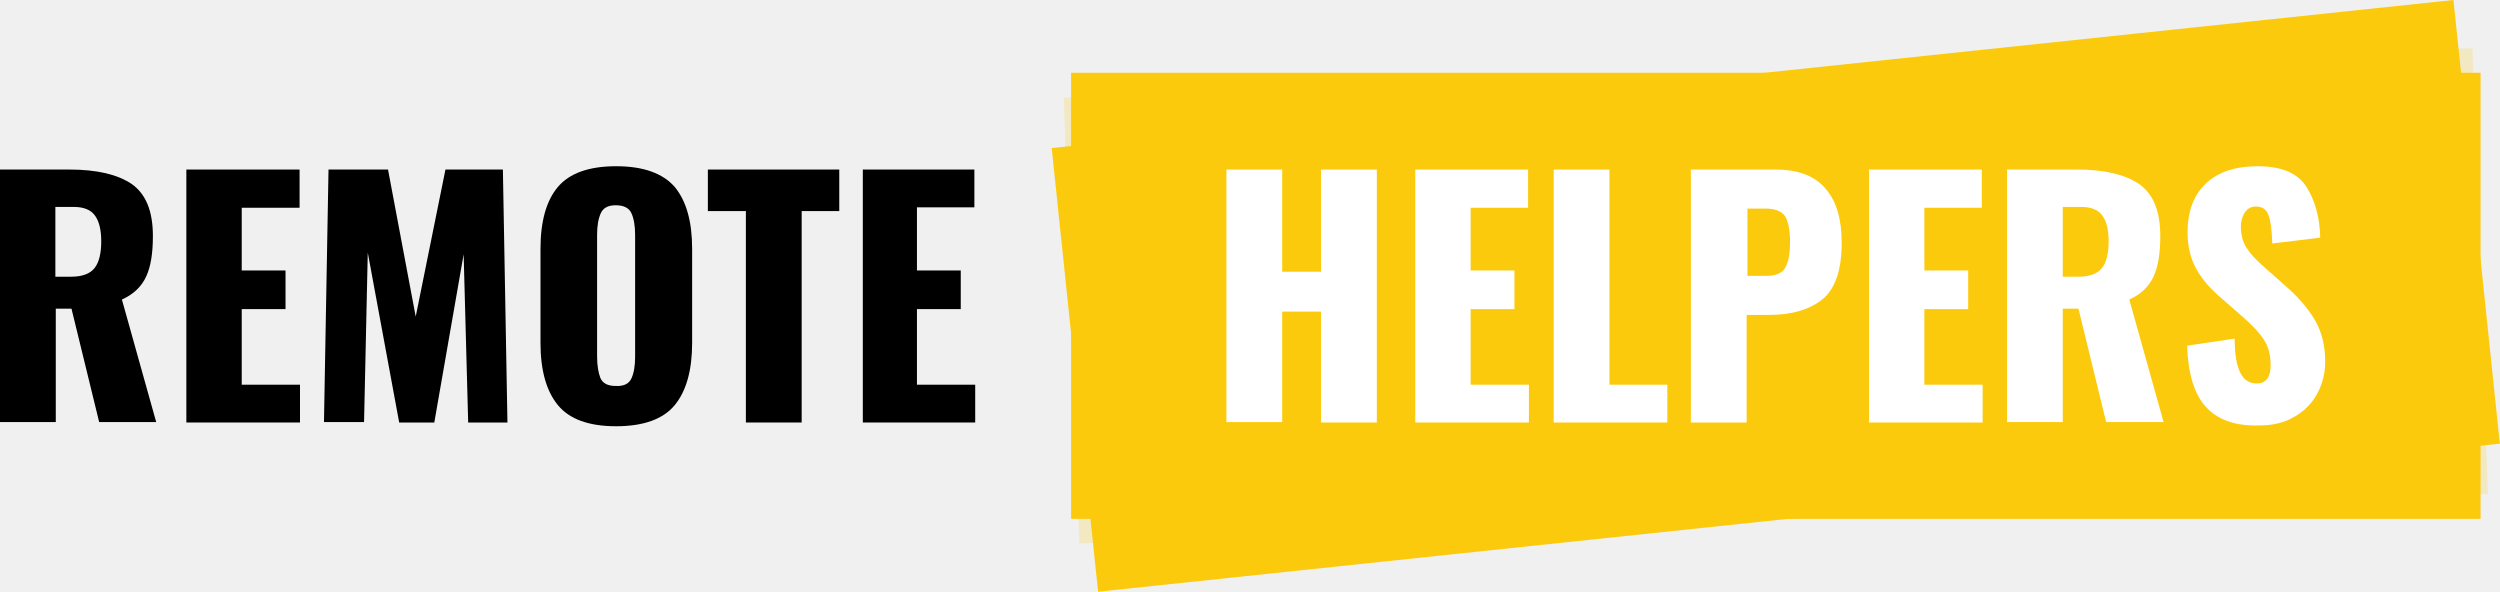
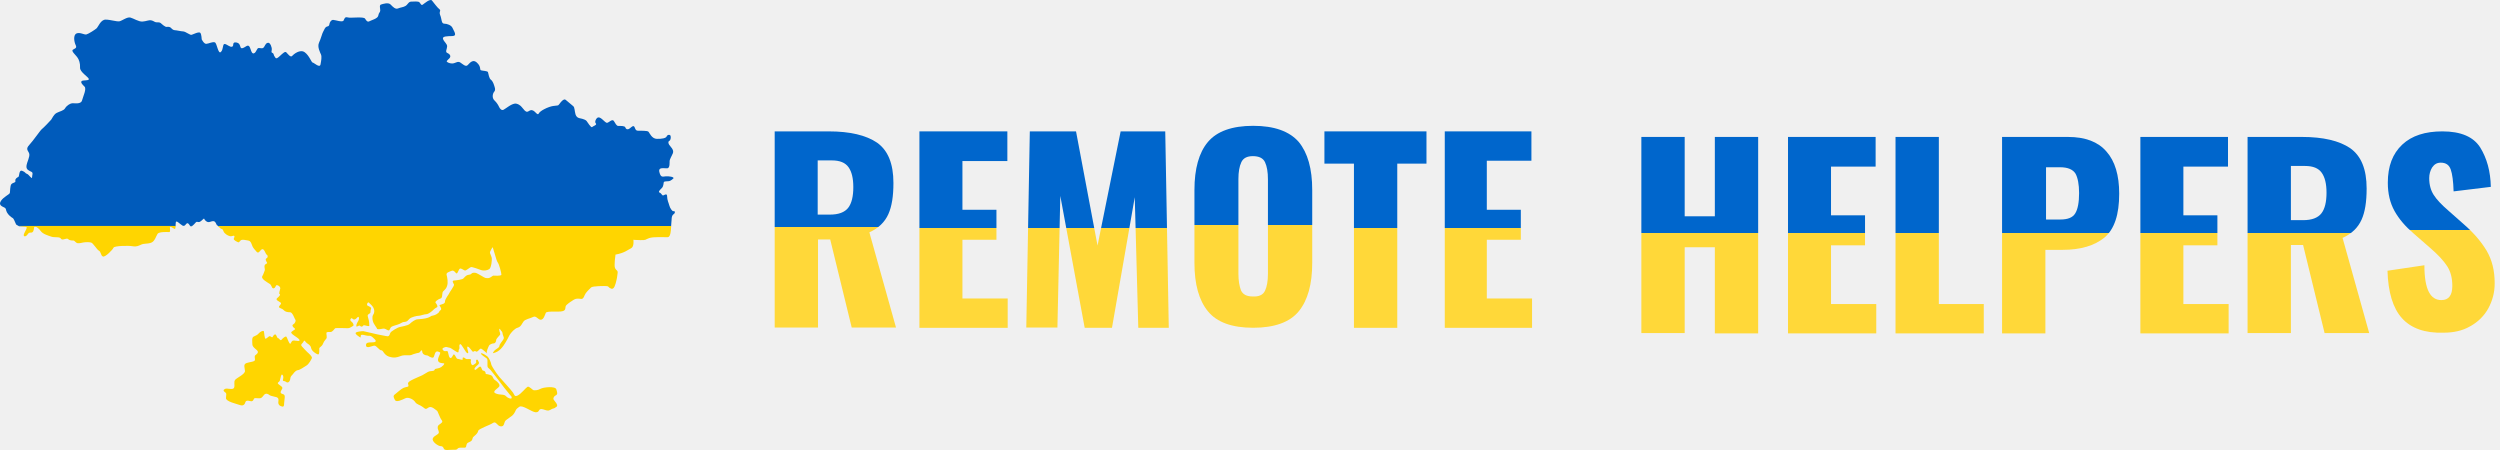
- <svg xmlns="http://www.w3.org/2000/svg" width="338" height="80" viewBox="0 0 338 80" fill="none">
-   <path d="M331.706 -4.66738e-05L142.191 20.018L148.462 80L337.976 59.982L331.706 -4.66738e-05Z" fill="#FCCA0C" />
-   <path opacity="0.2" d="M334.269 6.514L143.82 13.199L145.914 73.477L336.363 66.792L334.269 6.514Z" fill="#FCCA0C" />
-   <path d="M335.371 9.836H144.809V70.15H335.371V9.836Z" fill="#FCCA0C" />
-   <path d="M0 22.922H9.386C13.129 22.922 15.922 23.596 17.822 24.887C19.721 26.235 20.671 28.538 20.671 31.907C20.671 34.21 20.392 36.007 19.777 37.355C19.162 38.702 18.101 39.769 16.481 40.499L21.118 57.066H13.408L9.665 41.735H7.542V57.066H0V22.922ZM9.609 37.411C11.118 37.411 12.179 37.018 12.794 36.231C13.408 35.445 13.687 34.21 13.687 32.637C13.687 31.065 13.408 29.942 12.849 29.155C12.291 28.369 11.341 27.976 9.944 27.976H7.486V37.411H9.609Z" fill="black" />
-   <path d="M25.195 22.922H40.503V28.088H32.681V36.568H38.603V41.791H32.681V52.012H40.559V57.122H25.195V22.922Z" fill="black" />
-   <path d="M44.415 22.922H52.46L56.203 42.802L60.226 22.922H67.991L68.606 57.122H63.298L62.684 34.378L58.717 57.122H53.969L49.723 34.154L49.22 57.066H43.801L44.415 22.922Z" fill="black" />
-   <path d="M75.421 54.765C73.856 52.855 73.074 50.047 73.074 46.341V33.649C73.074 29.943 73.856 27.135 75.421 25.282C76.985 23.428 79.611 22.474 83.298 22.474C86.985 22.474 89.611 23.428 91.231 25.282C92.795 27.191 93.577 29.943 93.577 33.649V46.341C93.577 50.047 92.795 52.855 91.231 54.765C89.667 56.674 86.985 57.629 83.298 57.629C79.611 57.629 76.985 56.674 75.421 54.765ZM85.365 51.171C85.7 50.441 85.868 49.486 85.868 48.25V31.796C85.868 30.504 85.7 29.55 85.365 28.82C85.03 28.09 84.303 27.753 83.242 27.753C82.236 27.753 81.566 28.09 81.231 28.82C80.896 29.55 80.728 30.504 80.728 31.74V48.194C80.728 49.43 80.896 50.384 81.175 51.114C81.51 51.844 82.181 52.181 83.242 52.181C84.303 52.238 85.03 51.901 85.365 51.171Z" fill="black" />
-   <path d="M100.843 28.538H95.703V22.922H113.469V28.538H108.385V57.122H100.843V28.538Z" fill="black" />
-   <path d="M131.848 52.012V57.122H116.652V22.922H131.736V28.032H123.971V36.568H129.893V41.791H123.971V52.012H131.848Z" fill="black" />
-   <path d="M165.812 22.922H173.355V36.737H178.606V22.922H186.148V57.122H178.606V42.128H173.355V57.066H165.812V22.922Z" fill="white" />
-   <path d="M191.289 22.922H206.597V28.088H198.831V36.568H204.753V41.791H198.831V52.012H206.708V57.122H191.345V22.922H191.289Z" fill="white" />
-   <path d="M210.059 22.922H217.601V52.012H225.422V57.122H210.059V22.922Z" fill="white" />
-   <path d="M228.661 22.922H240.058C243.075 22.922 245.31 23.764 246.762 25.449C248.271 27.134 248.997 29.605 248.997 32.806C248.997 36.456 248.159 38.983 246.427 40.443C244.695 41.847 242.293 42.577 239.164 42.577H236.148V57.122H228.605V22.922H228.661ZM238.717 37.298C240.058 37.298 240.896 36.962 241.343 36.231C241.79 35.501 242.014 34.322 242.014 32.693C242.014 31.177 241.79 30.054 241.399 29.324C240.952 28.594 240.058 28.201 238.717 28.201H236.259V37.298H238.717Z" fill="white" />
-   <path d="M252.633 22.922H267.94V28.088H260.175V36.568H266.097V41.791H260.175V52.012H268.052V57.122H252.689V22.922H252.633Z" fill="white" />
-   <path d="M271.4 22.922H280.785C284.528 22.922 287.322 23.596 289.221 24.887C291.121 26.235 292.07 28.538 292.07 31.907C292.07 34.21 291.791 36.007 291.177 37.355C290.562 38.702 289.501 39.769 287.88 40.499L292.517 57.066H284.752L281.009 41.735H278.886V57.066H271.344V22.922H271.4ZM281.009 37.411C282.517 37.411 283.579 37.018 284.193 36.231C284.808 35.445 285.087 34.21 285.087 32.637C285.087 31.065 284.808 29.942 284.249 29.155C283.69 28.369 282.741 27.976 281.344 27.976H278.886V37.411H281.009Z" fill="white" />
-   <path d="M298.217 54.989C296.653 53.248 295.815 50.497 295.703 46.734L302.128 45.779C302.128 47.969 302.407 49.486 302.91 50.441C303.413 51.395 304.139 51.844 305.089 51.844C306.374 51.844 306.988 51.002 306.988 49.373C306.988 48.026 306.709 46.903 306.094 45.948C305.48 44.993 304.53 43.982 303.245 42.859L300.284 40.276C298.832 39.04 297.714 37.749 296.932 36.345C296.15 34.941 295.759 33.312 295.759 31.403C295.759 28.539 296.597 26.349 298.273 24.776C299.949 23.204 302.295 22.474 305.256 22.474C308.497 22.474 310.676 23.428 311.849 25.282C313.022 27.191 313.636 29.437 313.692 32.133L307.212 32.919C307.156 31.122 306.988 29.887 306.709 29.1C306.43 28.314 305.871 27.921 304.977 27.921C304.307 27.921 303.86 28.202 303.469 28.763C303.133 29.325 302.966 29.943 302.966 30.617C302.966 31.796 303.245 32.751 303.748 33.537C304.251 34.323 305.089 35.222 306.262 36.232L309.055 38.703C310.731 40.163 312.016 41.68 312.966 43.252C313.916 44.881 314.363 46.734 314.363 48.924C314.363 50.553 313.972 51.957 313.245 53.305C312.519 54.596 311.458 55.663 310.117 56.393C308.776 57.179 307.212 57.517 305.48 57.517C302.184 57.629 299.781 56.73 298.217 54.989Z" fill="white" />
+ <svg xmlns="http://www.w3.org/2000/svg" width="450" height="81" viewBox="0 0 450 81" fill="none">
+   <path d="M139.444 23.648H149.148C153.019 23.648 155.907 24.344 157.871 25.68C159.835 27.073 160.817 29.454 160.817 32.938C160.817 35.319 160.528 37.177 159.893 38.571C159.257 39.964 158.16 41.068 156.485 41.822L161.279 58.952H153.308L149.437 43.1H147.242V58.952H139.444V23.648ZM149.38 38.629C150.939 38.629 152.037 38.222 152.672 37.409C153.308 36.596 153.596 35.319 153.596 33.693C153.596 32.067 153.308 30.906 152.73 30.093C152.152 29.28 151.17 28.873 149.726 28.873H147.184V38.629H149.38Z" fill="url(#paint0_linear_120_2)" />
+   <path d="M165.496 23.648H181.324V28.99H173.237V37.758H179.36V43.158H173.237V53.726H181.382V59.01H165.496V23.648Z" fill="url(#paint1_linear_120_2)" />
+   <path d="M185.367 23.648H193.685L197.556 44.203L201.715 23.648H209.744L210.38 59.01H204.892L204.256 35.493L200.155 59.01H195.245L190.855 35.261L190.335 58.952H184.732L185.367 23.648Z" fill="url(#paint2_linear_120_2)" />
+   <path d="M217.427 56.036C215.809 54.062 215 51.158 215 47.326V34.203C215 30.37 215.809 27.467 217.427 25.551C219.044 23.635 221.759 22.648 225.572 22.648C229.384 22.648 232.099 23.635 233.774 25.551C235.392 27.525 236.2 30.37 236.2 34.203V47.326C236.2 51.158 235.392 54.062 233.774 56.036C232.157 58.01 229.384 58.997 225.572 58.997C221.759 58.997 219.044 58.01 217.427 56.036ZM227.709 52.319C228.055 51.565 228.229 50.578 228.229 49.3V32.286C228.229 30.951 228.055 29.964 227.709 29.209C227.362 28.454 226.611 28.106 225.514 28.106C224.474 28.106 223.781 28.454 223.434 29.209C223.088 29.964 222.914 30.951 222.914 32.228V49.242C222.914 50.52 223.088 51.507 223.376 52.261C223.723 53.016 224.416 53.365 225.514 53.365C226.611 53.423 227.362 53.074 227.709 52.319Z" fill="url(#paint3_linear_120_2)" />
+   <path d="M243.71 29.454H238.396V23.648H256.765V29.454H251.508V59.01H243.71V29.454Z" fill="url(#paint4_linear_120_2)" />
+   <path d="M275.77 53.726V59.01H260.058V23.648H275.655V28.931H267.625V37.758H273.748V43.158H267.625V53.726H275.77Z" fill="url(#paint5_linear_120_2)" />
+   <path d="M295.444 24.648H303.242V38.932H308.672V24.648H316.47V60.01H308.672V44.506H303.242V59.952H295.444V24.648Z" fill="url(#paint6_linear_120_2)" />
+   <path d="M321.785 24.648H337.612V29.99H329.583V38.758H335.706V44.158H329.583V54.726H337.728V60.01H321.842V24.648H321.785Z" fill="url(#paint7_linear_120_2)" />
+   <path d="M341.194 24.648H348.992V54.726H357.079V60.01H341.194V24.648Z" fill="url(#paint8_linear_120_2)" />
+   <path d="M360.43 24.648H372.214C375.333 24.648 377.644 25.518 379.146 27.261C380.706 29.003 381.456 31.557 381.456 34.867C381.456 38.642 380.59 41.255 378.799 42.764C377.009 44.216 374.525 44.971 371.29 44.971H368.17V60.01H360.372V24.648H360.43ZM370.828 39.513C372.214 39.513 373.08 39.164 373.543 38.409C374.005 37.654 374.236 36.435 374.236 34.751C374.236 33.183 374.005 32.022 373.6 31.267C373.138 30.512 372.214 30.106 370.828 30.106H368.286V39.513H370.828Z" fill="url(#paint9_linear_120_2)" />
+   <path d="M385.211 24.648H401.039V29.99H393.009V38.758H399.132V44.158H393.009V54.726H401.154V60.01H385.269V24.648H385.211Z" fill="url(#paint10_linear_120_2)" />
+   <path d="M404.62 24.648H414.325C418.195 24.648 421.084 25.344 423.048 26.68C425.012 28.073 425.994 30.454 425.994 33.938C425.994 36.319 425.705 38.177 425.069 39.571C424.434 40.964 423.337 42.068 421.661 42.822L426.456 59.952H418.426L414.556 44.1H412.361V59.952H404.563V24.648H404.62ZM414.556 39.629C416.116 39.629 417.213 39.222 417.849 38.409C418.484 37.596 418.773 36.319 418.773 34.693C418.773 33.067 418.484 31.906 417.907 31.093C417.329 30.28 416.347 29.873 414.903 29.873H412.361V39.629H414.556Z" fill="url(#paint11_linear_120_2)" />
+   <path d="M432.348 57.268C430.73 55.468 429.864 52.623 429.748 48.732L436.391 47.745C436.391 50.01 436.68 51.578 437.2 52.565C437.72 53.552 438.471 54.016 439.453 54.016C440.781 54.016 441.417 53.145 441.417 51.461C441.417 50.068 441.128 48.907 440.493 47.919C439.857 46.932 438.875 45.887 437.547 44.726L434.485 42.055C432.983 40.777 431.828 39.442 431.019 37.99C430.21 36.538 429.806 34.854 429.806 32.88C429.806 29.919 430.673 27.654 432.406 26.028C434.138 24.402 436.565 23.648 439.626 23.648C442.977 23.648 445.229 24.635 446.443 26.551C447.656 28.525 448.291 30.848 448.349 33.635L441.648 34.448C441.59 32.59 441.417 31.312 441.128 30.499C440.839 29.686 440.262 29.28 439.337 29.28C438.644 29.28 438.182 29.57 437.778 30.151C437.431 30.732 437.258 31.37 437.258 32.067C437.258 33.286 437.547 34.274 438.067 35.087C438.586 35.9 439.453 36.829 440.666 37.874L443.554 40.429C445.287 41.938 446.616 43.506 447.598 45.132C448.58 46.816 449.042 48.732 449.042 50.997C449.042 52.681 448.638 54.132 447.887 55.526C447.136 56.862 446.038 57.965 444.652 58.72C443.265 59.533 441.648 59.881 439.857 59.881C436.449 59.997 433.965 59.068 432.348 57.268Z" fill="url(#paint12_linear_120_2)" />
+   <path d="M121.235 38.012C121.053 38.122 120.596 37.464 120.484 37.004C120.373 36.543 120.084 36.017 120.084 35.382C120.084 34.746 119.683 35.053 119.418 35.163C119.152 35.272 119.107 34.812 118.751 34.681C118.396 34.549 118.796 34.175 119.128 33.848C119.462 33.518 119.418 32.971 119.484 32.795C119.55 32.62 120.017 32.641 120.307 32.62C120.596 32.598 120.818 32.465 121.17 32.159C121.522 31.852 120.351 31.677 119.797 31.742C119.242 31.808 118.931 31.962 118.687 30.975C118.443 29.988 119.597 30.339 120.109 30.297C120.619 30.252 120.51 29.223 120.531 28.96C120.553 28.698 120.82 28.238 121.11 27.601C121.399 26.965 120.621 26.352 120.443 26.046C120.265 25.739 120.244 25.454 120.488 25.344C120.732 25.234 120.799 24.665 120.688 24.424C120.576 24.183 120.133 24.227 120 24.555C119.867 24.885 119.111 25.016 118.224 24.993C117.335 24.972 116.936 23.963 116.735 23.722C116.536 23.481 115.291 23.547 114.781 23.526C114.269 23.505 114.337 22.824 114.07 22.714C113.804 22.604 113.425 23.152 113.138 23.24C112.849 23.327 112.671 23.24 112.559 22.934C112.448 22.627 111.694 22.672 111.315 22.672C110.938 22.672 110.781 22.19 110.492 21.773C110.203 21.357 109.603 22.035 109.382 22.08C109.16 22.124 109.183 22.19 108.472 21.532C107.761 20.875 107.516 21.203 107.405 21.312C107.294 21.422 106.983 21.926 107.249 22.211C107.515 22.496 106.782 22.672 106.583 22.868C106.383 23.065 105.738 21.949 105.582 21.773C105.426 21.598 105.094 21.422 104.295 21.268C103.495 21.114 103.517 20.129 103.429 19.734C103.341 19.338 103.363 19.252 103.118 19.055C102.874 18.858 102.096 18.201 101.807 17.96C101.518 17.719 101.008 18.266 100.719 18.683C100.43 19.099 100.43 18.945 99.564 19.078C98.699 19.209 97.21 19.932 96.987 20.414C96.764 20.896 96.366 20.019 95.877 19.867C95.389 19.712 95.299 20.021 94.945 20.108C94.59 20.194 94.3 19.712 94.101 19.494C93.902 19.275 93.658 18.837 92.946 18.662C92.235 18.486 91.014 19.581 90.637 19.757C90.26 19.932 89.971 19.537 89.838 19.252C89.705 18.966 89.461 18.506 88.994 18.068C88.527 17.63 88.66 16.84 88.972 16.489C89.283 16.138 88.994 15.569 88.906 15.261C88.816 14.954 88.595 14.494 88.328 14.318C88.062 14.143 87.905 13.265 87.839 13.003C87.773 12.741 86.862 12.762 86.573 12.652C86.284 12.543 86.663 11.995 85.817 11.249C84.973 10.503 84.418 11.6 84.084 11.796C83.75 11.993 83.306 11.556 82.884 11.27C82.462 10.985 82.151 11.249 81.706 11.38C81.262 11.511 80.705 11.336 80.461 11.139C80.217 10.942 80.971 10.591 81.04 10.241C81.106 9.89 80.862 9.693 80.485 9.518C80.108 9.342 80.463 8.816 80.485 8.355C80.506 7.894 79.951 7.567 79.752 7.04C79.553 6.514 80.44 6.514 81.419 6.493C82.395 6.472 81.663 5.55 81.463 5.047C81.264 4.544 80.487 4.258 79.953 4.258C79.42 4.258 79.531 3.426 79.242 2.747C78.953 2.068 79.465 1.935 79.086 1.652C78.709 1.367 78.085 0.489 77.753 0.094C77.419 -0.301 76.354 0.665 76.087 0.84C75.821 1.016 75.731 0.665 75.508 0.424C75.285 0.183 74.508 0.293 74.019 0.293C73.531 0.293 73.398 0.84 72.976 1.081C72.554 1.322 72.11 1.322 71.643 1.519C71.176 1.716 70.733 1.257 70.311 0.817C69.889 0.379 68.933 0.707 68.578 0.817C68.222 0.927 68.466 1.584 68.445 1.912C68.423 2.242 68.179 2.263 68.089 2.811C68.001 3.358 66.845 3.622 66.513 3.819C66.178 4.015 65.958 3.774 65.713 3.358C65.469 2.942 63.115 3.293 62.603 3.14C62.093 2.988 62.024 3.293 61.847 3.688C61.669 4.083 60.315 3.578 59.959 3.578C59.604 3.578 59.381 3.973 59.314 4.256C59.248 4.542 59.27 4.694 58.871 4.783C58.47 4.87 58.359 5.419 58.183 5.681C58.005 5.943 57.783 6.909 57.427 7.677C57.071 8.444 57.626 9.431 57.783 9.824C57.939 10.219 57.828 10.898 57.693 11.6C57.56 12.302 56.538 11.293 56.294 11.27C56.05 11.249 55.694 10.021 54.85 9.408C54.006 8.795 52.828 9.78 52.562 10.086C52.296 10.393 51.763 9.649 51.54 9.429C51.317 9.209 51.007 9.495 50.295 10.152C49.584 10.809 49.608 10.349 49.43 10.173C49.252 9.998 49.318 9.626 49.053 9.537C48.787 9.448 48.875 9.296 48.92 8.924C48.965 8.552 48.654 7.696 48.298 7.696C47.943 7.696 47.831 7.937 47.566 8.398C47.3 8.858 46.987 8.639 46.589 8.639C46.188 8.639 46.188 9.427 45.7 9.602C45.211 9.778 45.145 8.615 44.834 8.309C44.524 8.002 44.147 8.55 43.613 8.681C43.08 8.812 43.457 7.804 42.57 7.651C41.681 7.497 42.193 8.243 41.792 8.398C41.392 8.552 40.837 7.937 40.438 7.916C40.038 7.894 40.239 8.924 39.75 9.362C39.262 9.799 39.062 7.806 38.684 7.63C38.306 7.455 37.55 7.871 37.128 7.892C36.706 7.914 36.306 7.081 36.306 7.081C36.306 7.081 36.284 6.204 36.061 5.918C35.839 5.633 34.75 6.181 34.485 6.269C34.219 6.358 33.418 5.677 32.974 5.656C32.531 5.635 31.73 5.436 31.464 5.436C31.198 5.436 30.954 5.217 30.776 5.02C30.598 4.823 30.266 4.8 29.998 4.844C29.733 4.889 29.043 4.274 28.91 4.143C28.777 4.012 28.422 4.012 28.133 4.012C27.843 4.012 27.666 3.749 27.222 3.661C26.779 3.572 26.333 3.836 25.645 3.881C24.957 3.925 24.045 3.31 23.469 3.158C22.89 3.003 21.958 3.749 21.491 3.836C21.024 3.925 19.87 3.53 19.004 3.53C18.139 3.53 17.672 4.823 17.427 5.064C17.183 5.305 15.917 6.117 15.54 6.204C15.163 6.292 14.385 5.743 13.764 6.028C13.143 6.314 13.342 7.563 13.631 8.132C13.92 8.702 13.387 8.745 13.098 8.964C12.808 9.184 13.52 9.818 13.875 10.258C14.231 10.696 14.454 11.421 14.409 12.186C14.364 12.953 15.874 13.83 15.985 14.202C16.097 14.575 14.918 14.378 14.698 14.598C14.475 14.817 14.786 15.19 15.208 15.585C15.63 15.98 14.963 17.339 14.764 18.083C14.565 18.829 13.342 18.544 12.965 18.587C12.588 18.631 11.964 19.047 11.72 19.485C11.476 19.922 10.765 20.032 10.21 20.318C9.655 20.603 9.387 21.326 9.209 21.546C9.031 21.766 7.832 23.015 7.543 23.233C7.253 23.451 6.011 25.294 5.276 26.082C4.543 26.871 5.077 27.09 5.255 27.638C5.432 28.185 4.854 29.128 4.766 29.851C4.678 30.574 5.276 30.728 5.655 30.925C6.032 31.122 5.767 31.496 5.767 31.933C5.767 32.371 5.188 31.386 4.856 31.297C4.524 31.21 4.612 30.967 3.991 30.75C3.369 30.53 3.524 31.737 3.303 31.845C3.08 31.954 2.681 32.195 2.769 32.546C2.859 32.897 2.326 32.853 2.058 33.138C1.792 33.423 1.835 34.476 1.769 34.738C1.703 35.001 0.659 35.417 0.169 36.163C-0.32 36.909 0.368 37.15 0.769 37.347C1.169 37.543 0.991 37.719 1.236 38.201C1.48 38.683 2.013 39.099 2.257 39.23C2.502 39.361 2.635 39.853 2.879 40.358C2.963 40.53 3.172 40.532 3.42 40.724H31.601C31.61 40.532 31.612 40.167 31.653 39.986C31.741 39.591 32.386 40.343 32.832 40.593C33.275 40.844 33.453 40.291 33.631 40.204C33.809 40.115 33.941 40.231 34.186 40.613C34.211 40.651 34.238 40.724 34.27 40.724H34.533C34.78 40.532 35.057 40.266 35.186 40.096C35.385 39.834 35.475 39.949 35.764 39.971C36.054 39.992 36.364 39.612 36.608 39.415C36.853 39.219 36.608 39.411 37.097 39.807C37.585 40.202 37.896 39.805 38.385 39.805C38.873 39.805 38.895 40.493 39.141 40.613C39.184 40.634 39.221 40.534 39.258 40.726H120.797C120.809 40.534 120.818 40.239 120.84 40.119C120.928 39.616 120.795 38.876 121.235 38.569C121.674 38.27 121.418 37.904 121.235 38.012Z" fill="#005BBB" />
+   <path d="M4.71 40.84C4.999 40.95 4.577 41.476 4.333 42.068C4.088 42.66 4.622 42.66 4.911 42.265C5.2 41.87 5.222 41.87 5.599 41.87C5.976 41.87 6.087 41.453 6.132 40.992C6.177 40.53 6.888 40.971 7.31 41.563C7.732 42.155 8.621 42.375 9.221 42.593C9.821 42.812 10.753 42.548 10.976 42.965C11.198 43.381 11.998 42.745 12.263 43.03C12.529 43.316 13.019 43.292 13.219 43.292C13.418 43.292 13.641 43.73 13.975 43.774C14.309 43.819 14.663 43.709 15.018 43.643C15.374 43.578 16.062 43.555 16.417 43.664C16.773 43.774 17.439 44.935 17.816 45.133C18.193 45.33 18.105 45.945 18.504 46.163C18.904 46.383 20.303 44.935 20.436 44.584C20.569 44.233 23.191 44.189 23.879 44.322C24.567 44.453 24.967 44.233 25.456 44.015C25.944 43.796 26.544 43.929 27.21 43.686C27.877 43.445 28.099 42.481 28.365 42.086C28.631 41.69 30.165 41.756 30.454 41.779C30.743 41.8 30.544 41.012 30.587 40.836C30.632 40.661 31.298 41.208 31.476 41.208C31.572 41.208 31.589 40.958 31.601 40.667H3.408C3.887 40.79 4.52 40.769 4.71 40.84Z" fill="#FFD500" />
+   <path d="M39.828 41.191C40.139 41.301 40.094 41.301 40.251 41.673C40.405 42.045 40.94 42.396 41.362 42.506C41.784 42.616 42.074 42.286 42.185 42.506C42.296 42.726 41.941 42.944 42.14 43.156C42.339 43.368 42.363 43.339 42.695 43.535C43.029 43.732 43.029 43.556 43.295 43.294C43.56 43.032 44.139 43.208 44.672 43.294C45.206 43.381 45.272 43.973 45.45 44.347C45.628 44.719 45.827 44.895 46.206 45.334C46.583 45.772 46.827 44.939 47.206 44.852C47.583 44.765 47.806 45.751 48.005 45.839C48.205 45.926 48.271 46.3 48.027 46.452C47.783 46.606 47.761 46.714 47.961 47.088C48.16 47.461 48.138 47.329 47.783 47.57C47.427 47.811 47.738 48.469 47.671 48.623C47.605 48.777 47.472 49.259 47.204 49.741C46.939 50.223 48.271 50.904 48.582 51.122C48.892 51.341 48.892 51.8 49.137 51.889C49.381 51.976 49.559 51.714 49.67 51.428C49.782 51.143 50.514 51.538 50.448 51.931C50.381 52.327 50.137 52.851 50.336 52.94C50.536 53.026 50.291 53.335 49.893 53.663C49.492 53.992 50.227 54.233 50.493 54.451C50.758 54.671 50.36 54.889 50.227 55.174C50.094 55.459 50.76 55.48 51.05 55.81C51.339 56.14 51.782 56.205 52.228 56.205C52.671 56.205 53.027 57.41 53.16 57.543C53.293 57.675 53.16 58.157 52.826 58.355C52.492 58.552 52.669 58.837 53.003 59.078C53.337 59.319 52.804 59.408 52.47 59.735C52.136 60.065 53.558 60.678 53.869 61.116C54.18 61.553 53.203 61.291 52.892 61.291C52.581 61.291 52.536 61.422 52.314 61.818C52.091 62.213 51.669 60.568 51.491 60.568C51.313 60.568 50.936 60.83 50.692 61.139C50.448 61.445 50.27 60.877 50.071 60.877C49.871 60.877 49.782 60.306 49.604 60.219C49.426 60.131 49.227 60.35 49.094 60.614C48.961 60.877 48.738 60.505 48.56 60.505C48.383 60.505 48.117 60.855 47.849 60.965C47.583 61.075 47.583 59.826 47.493 59.627C47.406 59.431 46.806 59.716 46.583 59.999C46.36 60.285 46.005 60.437 45.651 60.591C45.295 60.746 45.407 61.49 45.428 62.016C45.45 62.542 46.251 62.914 46.384 63.221C46.517 63.528 46.251 63.703 45.983 63.923C45.717 64.143 45.917 64.428 45.895 64.777C45.874 65.128 45.03 65.128 44.385 65.347C43.74 65.567 44.051 66.159 44.096 66.751C44.141 67.343 42.673 67.979 42.341 68.351C42.007 68.723 42.341 69.404 42.118 69.82C41.896 70.237 40.897 69.82 40.518 69.996C40.141 70.171 40.184 70.391 40.518 70.609C40.852 70.829 40.696 71.046 40.675 71.661C40.653 72.274 42.585 72.691 43.119 72.889C43.652 73.086 44.008 72.955 44.162 72.407C44.319 71.86 45.073 72.276 45.317 72.232C45.561 72.188 45.606 71.947 45.739 71.75C45.872 71.553 46.384 71.75 46.806 71.684C47.228 71.619 47.273 71.312 47.605 71.006C47.939 70.699 48.404 71.006 48.537 71.137C48.67 71.268 49.58 71.422 49.758 71.488C49.936 71.553 50.202 71.663 50.114 72.211C50.024 72.758 50.246 73.044 50.758 73.175C51.27 73.306 51.069 72.737 51.225 71.794C51.382 70.852 50.96 71.027 50.647 70.83C50.336 70.634 50.647 70.283 50.803 69.953C50.96 69.624 50.36 69.383 50.092 69.12C49.826 68.858 50.27 68.769 50.358 68.55C50.446 68.33 50.536 67.672 50.669 67.476C50.801 67.279 51.112 67.696 50.958 68.22C50.801 68.746 51.136 68.461 51.491 68.746C51.847 69.032 52.202 68.681 52.247 68.176C52.292 67.671 52.513 67.649 52.781 67.277C53.046 66.905 53.38 66.62 53.646 66.62C53.912 66.62 54.735 66.072 55.178 65.787C55.622 65.502 56.001 64.758 56.133 64.472C56.266 64.187 55.555 63.595 55.289 63.354C55.024 63.113 54.735 62.762 54.358 62.367C53.98 61.972 54.469 61.864 54.647 61.469C54.824 61.073 54.957 61.557 55.225 61.754C55.491 61.95 55.913 62.126 56.003 62.652C56.093 63.179 56.868 63.682 57.202 63.792C57.536 63.902 57.468 63.046 57.468 62.756C57.468 62.465 57.935 62.411 58.134 61.885C58.334 61.359 58.623 61.139 58.756 60.921C58.889 60.701 58.734 60.175 58.756 59.934C58.777 59.693 59.223 59.78 59.533 59.758C59.844 59.737 60.2 59.211 60.311 59.101C60.422 58.991 62.288 59.08 62.644 59.08C62.999 59.08 63.355 58.75 63.554 58.663C63.754 58.575 63.599 58.116 63.22 57.852C62.843 57.59 63.242 57.129 63.398 57.325C63.554 57.522 63.886 57.655 64.264 57.194C64.641 56.734 64.686 57.37 64.553 57.632C64.42 57.894 64.131 58.289 64.131 58.662C64.131 59.034 64.641 58.442 64.797 58.64C64.953 58.837 65.219 58.86 65.352 58.64C65.485 58.421 65.84 58.64 66.218 58.685C66.595 58.729 66.44 58.663 66.462 58.313C66.483 57.962 66.305 57.304 66.196 56.932C66.085 56.56 66.597 56.471 66.663 56.296C66.729 56.121 66.641 55.924 66.774 55.639C66.907 55.353 66.575 55.201 66.219 55.047C65.864 54.892 66.219 54.301 66.376 54.455C66.532 54.609 67.042 55.026 67.22 55.398C67.398 55.77 67.464 56.209 67.175 56.647C66.886 57.084 67.13 57.831 67.13 57.831C67.196 58.247 67.886 59.08 67.886 59.19C67.886 59.3 68.33 59.279 68.863 59.169C69.396 59.059 69.619 59.431 69.906 59.475C70.196 59.52 70.172 59.038 70.44 58.839C70.706 58.642 71.462 58.509 71.929 58.291C72.396 58.072 72.417 57.962 72.861 57.941C73.304 57.919 73.416 57.655 73.726 57.37C74.037 57.084 74.971 56.844 75.326 56.844C75.682 56.844 76.327 56.558 76.725 56.558C77.126 56.558 77.859 55.945 78.037 55.747C78.214 55.55 78.525 55.374 78.681 55.286C78.838 55.199 78.636 54.738 78.415 54.519C78.193 54.299 78.97 53.796 79.305 53.73C79.639 53.664 79.57 53.007 79.66 52.656C79.75 52.305 80.215 52.219 80.459 51.517C80.704 50.815 80.504 49.938 80.393 49.5C80.281 49.063 80.77 48.974 81.258 48.754C81.747 48.534 81.991 49.192 82.19 49.215C82.39 49.236 82.546 48.513 82.769 48.361C82.992 48.207 83.501 48.691 83.724 48.691C83.947 48.691 84.547 48.143 84.768 48.077C84.99 48.012 86.278 48.494 86.633 48.625C86.989 48.756 87.655 48.714 88.056 48.45C88.457 48.187 88.566 46.739 88.523 46.454C88.478 46.169 88.167 45.6 88.189 45.425C88.21 45.249 88.656 44.416 88.699 44.526C88.744 44.636 88.943 45.294 89.076 45.776C89.209 46.258 89.453 47.112 89.631 47.31C89.808 47.507 90.275 49.151 90.252 49.437C90.231 49.722 88.941 49.612 88.808 49.612C88.675 49.612 88.408 49.897 88.12 50.007C87.831 50.117 87.542 50.052 87.364 50.029C87.186 50.007 85.965 49.174 85.588 49.109C85.211 49.043 84.967 49.13 84.856 49.263C84.744 49.394 84.59 49.438 84.256 49.483C83.921 49.527 83.523 49.988 83.39 50.14C83.257 50.294 82.19 50.47 81.723 50.491C81.256 50.512 81.635 50.994 81.723 51.214C81.813 51.434 80.834 52.726 80.858 52.793C80.879 52.859 80.102 53.801 80.102 54.239C80.102 54.677 79.725 54.7 79.369 54.831C79.013 54.962 79.035 54.831 79.324 55.334C79.613 55.837 79.146 55.816 79.058 56.101C78.97 56.387 78.302 56.759 77.925 56.803C77.548 56.847 77.57 56.978 77.081 57.175C76.593 57.372 75.549 57.461 75.127 57.482C74.705 57.503 74.06 58.008 73.728 58.315C73.394 58.621 72.085 58.818 71.862 58.885C71.639 58.951 70.352 59.608 70.24 59.959C70.129 60.31 70.018 60.507 69.819 60.53C69.619 60.551 68.197 60.223 67.886 60.179C67.575 60.135 65.643 59.631 65.399 59.608C65.155 59.587 64.355 59.695 64.111 59.828C63.867 59.959 64.09 60.244 64.533 60.53C64.977 60.815 64.91 60.859 64.934 60.435C64.955 60.011 65.911 60.485 66.333 60.443C66.755 60.399 66.933 60.553 67.443 61.056C67.953 61.559 67.355 61.627 66.888 61.627C66.421 61.627 65.799 61.605 65.887 62.218C65.975 62.832 67.042 62.197 67.419 62.218C67.796 62.24 68.308 63.096 68.64 63.055C68.974 63.015 69.084 63.884 70.018 64.193C70.95 64.499 71.507 64.303 71.884 64.171C72.261 64.04 72.484 63.909 73.283 63.952C74.082 63.996 74.105 63.842 74.461 63.732C74.817 63.622 75.239 63.512 75.416 63.491C75.594 63.47 75.95 62.702 75.995 63.256C76.04 63.811 76.528 63.95 76.839 63.973C77.149 63.994 77.038 64.127 77.595 64.324C78.15 64.52 78.062 64.214 78.306 63.601C78.55 62.988 79.062 63.381 79.062 63.381C79.551 63.381 78.906 64.06 78.84 64.717C78.773 65.374 79.596 65.374 79.883 65.396C80.172 65.417 79.617 66.074 79.039 66.25C78.46 66.425 78.283 66.315 78.216 66.579C78.15 66.842 77.528 66.755 77.216 66.865C76.905 66.975 76.372 67.37 76.016 67.543C75.66 67.719 74.572 68.156 74.017 68.463C73.462 68.769 73.351 68.924 73.507 69.317C73.664 69.712 73.085 69.602 72.618 69.822C72.151 70.042 71.44 70.721 71.087 70.983C70.731 71.245 70.821 71.488 71.087 71.991C71.352 72.496 72.398 71.947 72.974 71.684C73.552 71.422 74.439 71.904 74.729 72.365C75.018 72.826 75.573 72.847 76.106 73.263C76.639 73.68 76.618 73.701 77.149 73.35C77.683 72.999 78.437 73.811 78.638 73.921C78.838 74.031 79.127 75.17 79.527 75.652C79.928 76.134 78.861 76.331 78.795 76.791C78.728 77.252 78.927 77.318 78.994 77.778C79.06 78.239 78.128 78.349 77.906 78.918C77.683 79.489 78.861 80.277 79.261 80.298C79.662 80.32 79.728 80.408 79.906 80.78C80.084 81.152 80.907 80.934 81.549 80.956C82.194 80.977 82.194 80.934 82.415 80.715C82.638 80.495 83.214 80.605 83.615 80.584C84.015 80.562 83.859 80.212 84.037 79.882C84.215 79.552 84.703 79.62 84.947 79.224C85.192 78.829 84.859 78.895 85.481 78.392C86.102 77.886 86.059 77.559 86.059 77.559C86.237 77.131 88.124 76.552 88.724 76.136C89.324 75.719 89.457 76.707 90.168 76.749C90.879 76.793 90.635 75.96 91.1 75.61C91.567 75.259 92.188 74.821 92.188 74.821C92.188 74.821 92.522 74.536 92.722 74.098C92.921 73.66 92.921 73.616 93.478 73.221C94.033 72.826 95.744 74.185 96.411 74.208C97.077 74.229 96.923 73.77 97.255 73.66C97.589 73.551 97.921 73.77 98.433 73.88C98.943 73.99 99.166 73.639 99.455 73.574C99.744 73.508 99.789 73.508 100.188 73.202C100.588 72.895 99.699 72.084 99.633 71.887C99.566 71.69 99.654 71.361 100.033 71.164C100.41 70.967 100.322 70.726 100.145 70.09C99.967 69.454 97.812 69.695 97.302 69.98C96.792 70.266 96.325 70.266 96.081 70.242C95.836 70.221 95.258 69.454 94.947 69.629C94.637 69.805 93.793 70.9 93.193 71.185C92.593 71.471 92.638 71.12 92.349 70.68C92.059 70.242 90.194 68.203 89.904 67.875C89.615 67.547 89.127 66.822 89.06 66.712C88.994 66.603 88.439 65.814 88.415 65.529C88.394 65.243 87.993 64.389 87.771 64.193C87.548 63.996 86.815 63.514 86.593 63.601C86.37 63.69 87.304 64.303 87.614 64.52C87.925 64.74 87.569 65.966 87.859 66.186C88.148 66.406 88.392 66.712 88.392 66.712C88.392 66.712 89.969 68.706 89.992 68.773C90.014 68.839 91.37 70.593 91.747 71.01C92.124 71.426 92.079 71.339 92.102 71.602C92.124 71.864 91.503 71.756 91.081 71.316C90.659 70.879 90.08 71.162 89.26 70.834C88.437 70.505 89.57 69.957 89.838 69.606C90.104 69.255 89.549 68.708 89.172 68.467C88.794 68.226 88.861 68.16 88.66 67.809C88.46 67.459 88.105 67.48 87.882 67.393C87.659 67.304 87.394 67.414 87.415 67.196C87.436 66.977 87.237 66.736 86.972 66.714C86.706 66.693 86.706 66.078 86.462 65.991C86.217 65.905 85.705 66.693 85.485 66.562C85.262 66.431 85.53 66.057 85.973 65.708C86.417 65.357 86.129 65.095 86.018 64.854C85.907 64.613 85.618 64.765 85.707 65.074C85.795 65.38 85.508 65.469 85.195 65.687C84.885 65.907 84.641 65.205 84.773 64.833C84.906 64.461 83.974 64.767 83.796 64.547C83.619 64.328 83.175 64.218 83.287 64.592C83.398 64.964 82.62 64.592 82.376 64.592C82.132 64.592 82.02 64.021 81.776 63.825C81.532 63.628 81.466 64.395 81.131 64.438C80.797 64.482 80.754 63.736 80.621 63.343C80.489 62.947 80.133 63.452 79.756 63.036C79.379 62.62 80.067 62.531 80.199 62.465C80.332 62.4 80.866 62.62 80.977 62.596C81.088 62.575 82.198 63.429 82.421 63.429C82.644 63.429 82.466 63.057 82.644 62.837C82.822 62.618 82.532 62.18 82.8 61.96C83.066 61.74 83.8 63.56 84.154 63.581C84.51 63.603 84.021 62.835 84.109 62.463C84.197 62.091 84.908 63.1 85.064 63.275C85.221 63.45 85.375 63.034 85.643 63.254C85.909 63.474 86.264 62.859 86.487 62.751C86.71 62.641 87.864 63.846 87.665 63.584C87.466 63.321 87.931 62.421 88.021 62.224C88.109 62.028 88.554 61.808 88.865 61.808C89.175 61.808 89.308 61.436 89.308 61.216C89.308 60.996 89.775 60.537 89.975 60.296C90.174 60.055 89.842 59.705 89.863 59.309C89.885 58.914 90.129 59.506 90.307 59.639C90.485 59.77 90.418 60.121 90.596 60.493C90.774 60.865 90.662 60.996 90.529 61.216C90.397 61.436 89.908 61.962 89.908 62.224C89.908 62.486 89.642 62.641 89.242 62.903C88.841 63.165 88.709 63.581 88.709 63.581C89.93 63.362 90.553 62.377 91.041 61.565C91.53 60.753 91.641 60.381 91.864 60.096C92.087 59.811 92.597 59.153 93.197 58.978C93.796 58.802 93.929 58.276 94.24 57.86C94.551 57.443 95.416 57.333 95.973 57.048C96.528 56.763 96.839 57.574 97.35 57.553C97.861 57.532 98.062 56.741 98.24 56.325C98.417 55.908 100.438 56.215 101.239 56.018C102.038 55.822 101.594 55.272 101.95 54.923C102.306 54.572 102.905 54.177 103.306 53.936C103.706 53.695 104.105 53.74 104.594 53.805C105.082 53.871 105.148 53.169 105.438 52.776C105.727 52.38 106.125 52.03 106.393 51.746C106.659 51.461 108.947 51.461 109.281 51.505C109.615 51.55 109.504 51.791 110.037 51.966C110.57 52.141 110.793 51.154 110.969 50.41C111.147 49.664 111.08 49.664 111.168 49.161C111.258 48.656 110.903 48.7 110.701 48.241C110.502 47.781 110.791 45.83 110.791 45.83C112.458 45.523 112.991 44.975 113.589 44.69C114.189 44.405 114.011 43.156 114.011 43.156C114.011 43.156 114.101 43.2 115.277 43.221C116.454 43.242 116.076 43.111 116.878 42.849C117.677 42.587 119.5 42.718 120.187 42.695C120.713 42.677 120.774 41.478 120.811 40.684H39.258C39.436 40.831 39.571 41.1 39.828 41.191Z" fill="#FFD500" />
+   <path d="M34.533 40.67H34.27C34.346 40.719 34.438 40.713 34.533 40.67Z" fill="#FFD500" />
+   <defs>
+     <linearGradient id="paint0_linear_120_2" x1="139.307" y1="23.036" x2="139.307" y2="59.887" gradientUnits="userSpaceOnUse">
+       <stop offset="0.486" stop-color="#0066CC" />
+       <stop offset="0.486" stop-color="#FFD839" />
+     </linearGradient>
+     <linearGradient id="paint1_linear_120_2" x1="165.396" y1="23.035" x2="165.396" y2="59.947" gradientUnits="userSpaceOnUse">
+       <stop offset="0.486" stop-color="#0066CC" />
+       <stop offset="0.486" stop-color="#FFD839" />
+     </linearGradient>
+     <linearGradient id="paint2_linear_120_2" x1="184.571" y1="23.035" x2="184.571" y2="59.947" gradientUnits="userSpaceOnUse">
+       <stop offset="0.486" stop-color="#0066CC" />
+       <stop offset="0.486" stop-color="#FFD839" />
+     </linearGradient>
+     <linearGradient id="paint3_linear_120_2" x1="214.867" y1="22.018" x2="214.867" y2="59.96" gradientUnits="userSpaceOnUse">
+       <stop offset="0.486" stop-color="#0066CC" />
+       <stop offset="0.486" stop-color="#FFD839" />
+     </linearGradient>
+     <linearGradient id="paint4_linear_120_2" x1="238.28" y1="23.035" x2="238.28" y2="59.947" gradientUnits="userSpaceOnUse">
+       <stop offset="0.486" stop-color="#0066CC" />
+       <stop offset="0.486" stop-color="#FFD839" />
+     </linearGradient>
+     <linearGradient id="paint5_linear_120_2" x1="259.959" y1="23.035" x2="259.959" y2="59.947" gradientUnits="userSpaceOnUse">
+       <stop offset="0.486" stop-color="#0066CC" />
+       <stop offset="0.486" stop-color="#FFD839" />
+     </linearGradient>
+     <linearGradient id="paint6_linear_120_2" x1="295.312" y1="24.035" x2="295.312" y2="60.947" gradientUnits="userSpaceOnUse">
+       <stop offset="0.486" stop-color="#0066CC" />
+       <stop offset="0.486" stop-color="#FFD839" />
+     </linearGradient>
+     <linearGradient id="paint7_linear_120_2" x1="321.685" y1="24.035" x2="321.685" y2="60.947" gradientUnits="userSpaceOnUse">
+       <stop offset="0.486" stop-color="#0066CC" />
+       <stop offset="0.486" stop-color="#FFD839" />
+     </linearGradient>
+     <linearGradient id="paint8_linear_120_2" x1="341.094" y1="24.035" x2="341.094" y2="60.947" gradientUnits="userSpaceOnUse">
+       <stop offset="0.486" stop-color="#0066CC" />
+       <stop offset="0.486" stop-color="#FFD839" />
+     </linearGradient>
+     <linearGradient id="paint9_linear_120_2" x1="360.24" y1="24.035" x2="360.24" y2="60.947" gradientUnits="userSpaceOnUse">
+       <stop offset="0.486" stop-color="#0066CC" />
+       <stop offset="0.486" stop-color="#FFD839" />
+     </linearGradient>
+     <linearGradient id="paint10_linear_120_2" x1="385.111" y1="24.035" x2="385.111" y2="60.947" gradientUnits="userSpaceOnUse">
+       <stop offset="0.486" stop-color="#0066CC" />
+       <stop offset="0.486" stop-color="#FFD839" />
+     </linearGradient>
+     <linearGradient id="paint11_linear_120_2" x1="404.425" y1="24.036" x2="404.425" y2="60.887" gradientUnits="userSpaceOnUse">
+       <stop offset="0.486" stop-color="#0066CC" />
+       <stop offset="0.486" stop-color="#FFD839" />
+     </linearGradient>
+     <linearGradient id="paint12_linear_120_2" x1="429.627" y1="23.019" x2="429.627" y2="60.851" gradientUnits="userSpaceOnUse">
+       <stop offset="0.486" stop-color="#0066CC" />
+       <stop offset="0.486" stop-color="#FFD839" />
+     </linearGradient>
+   </defs>
</svg>
